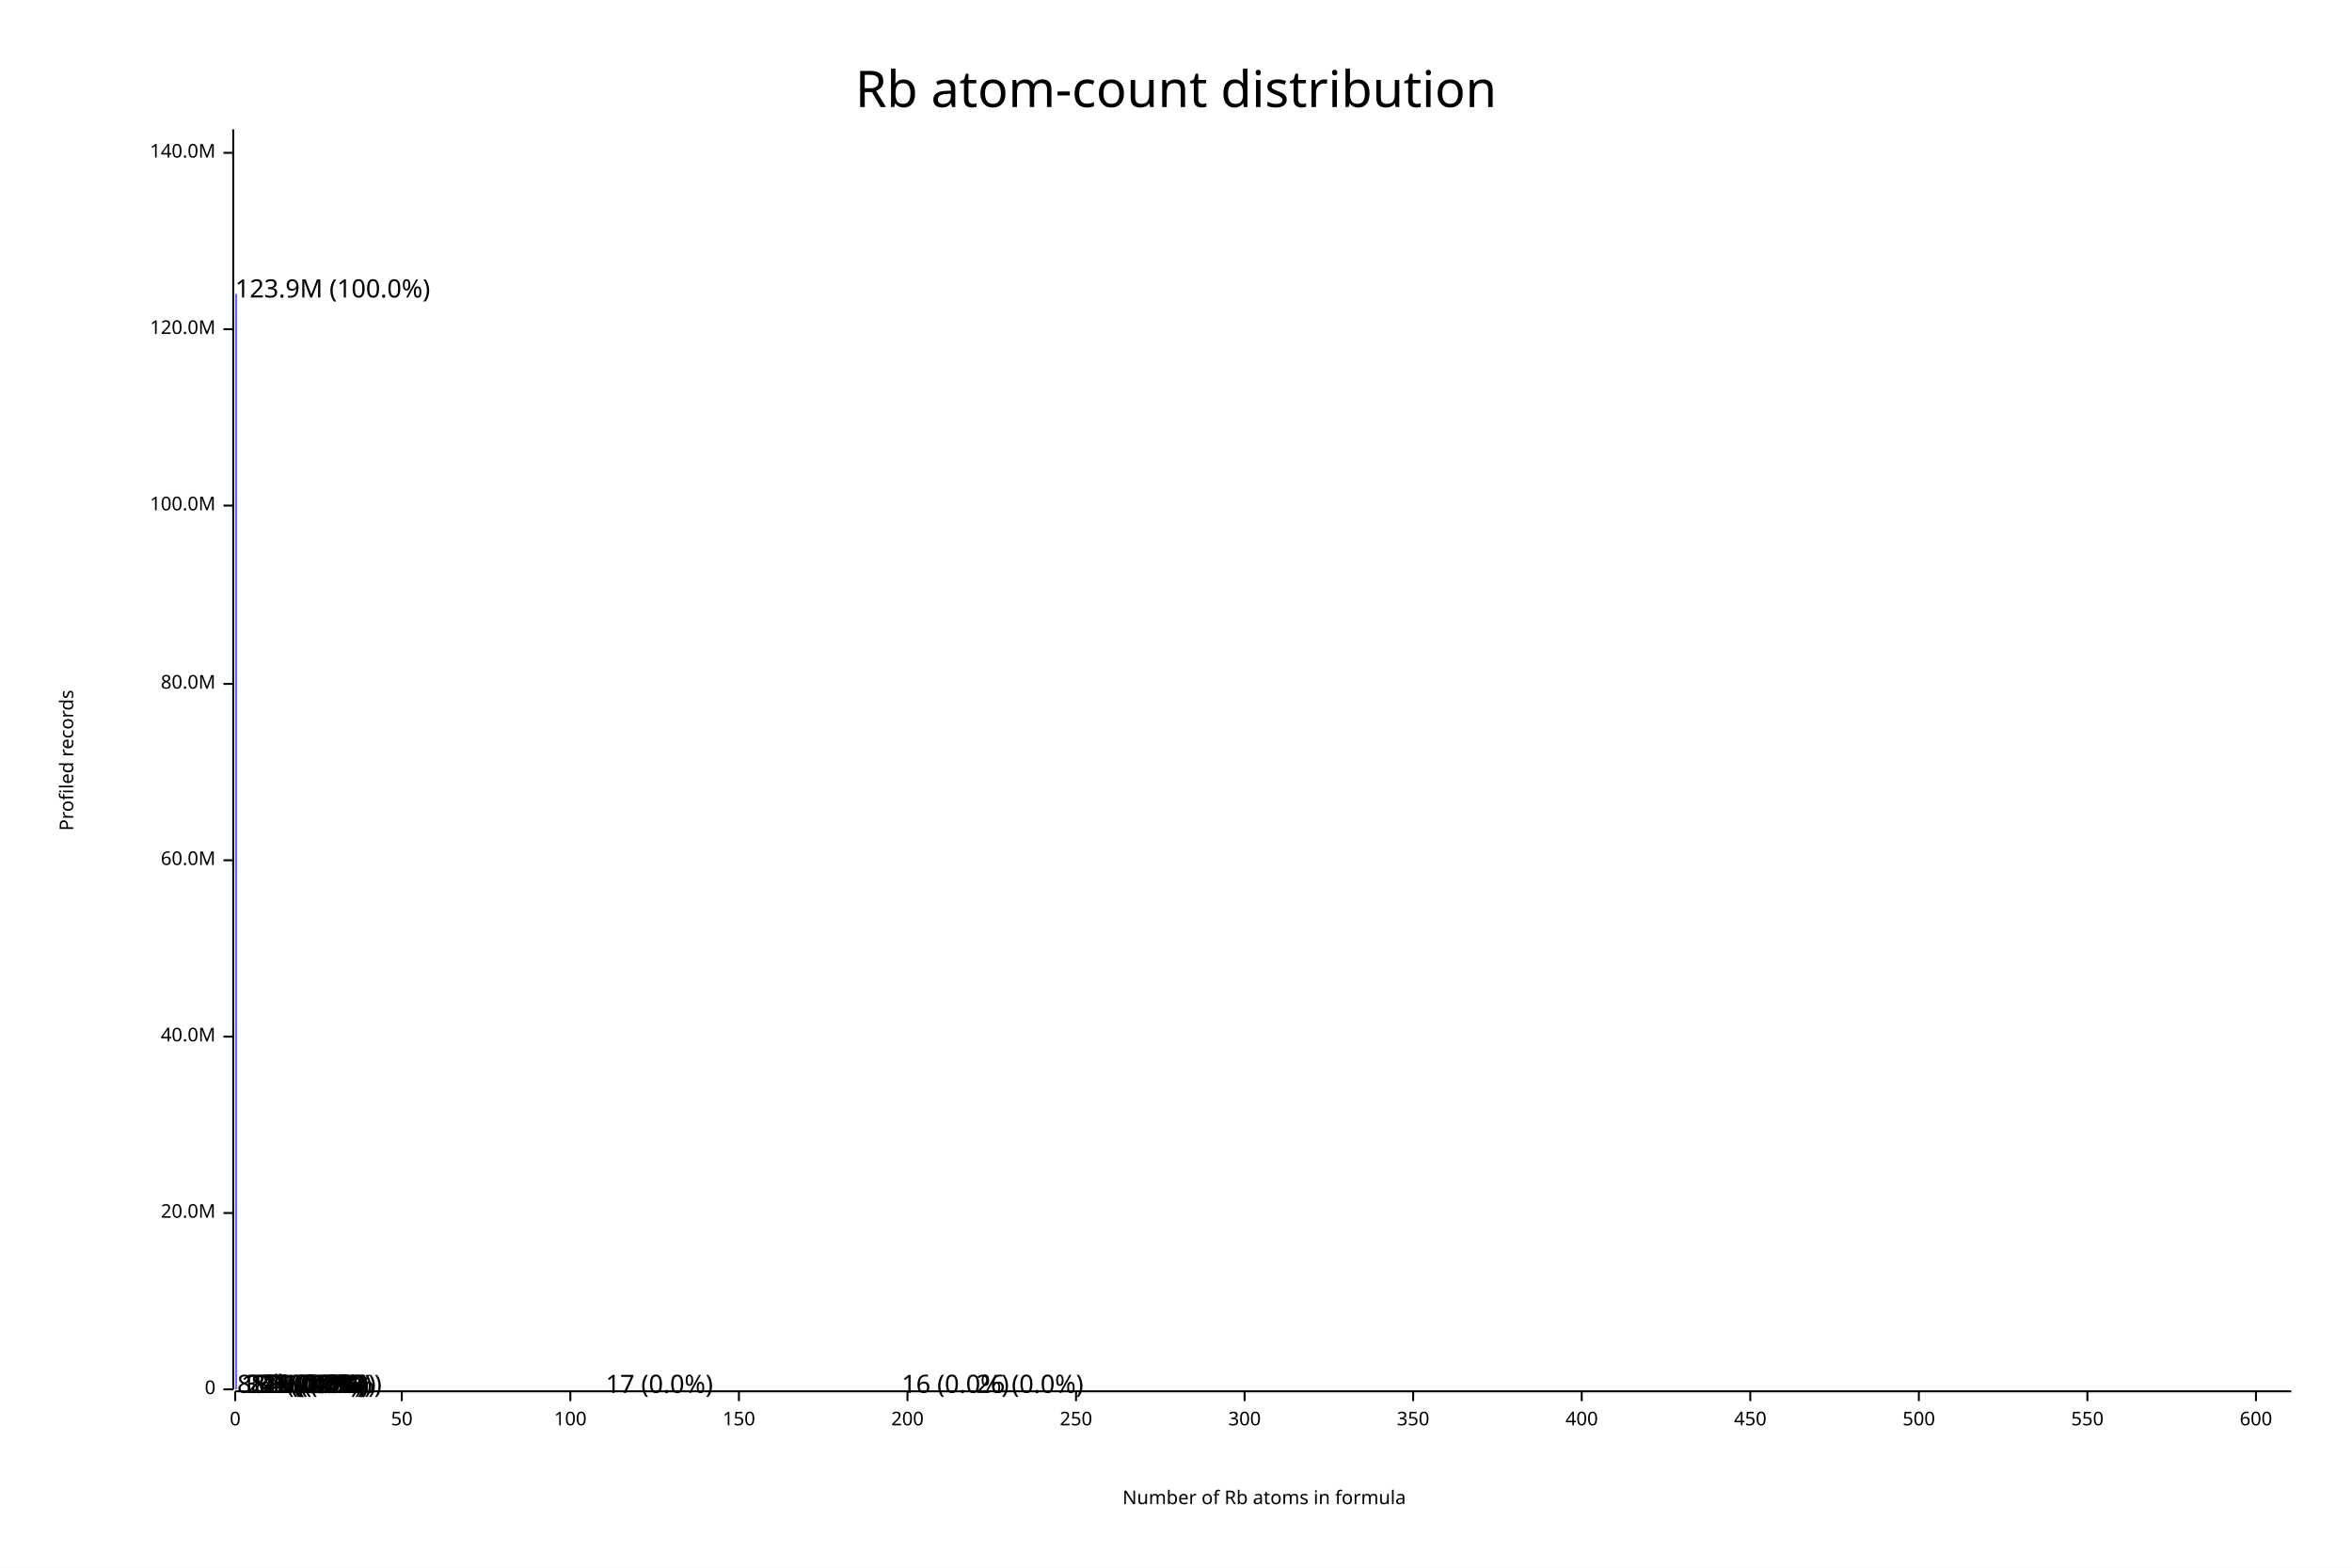
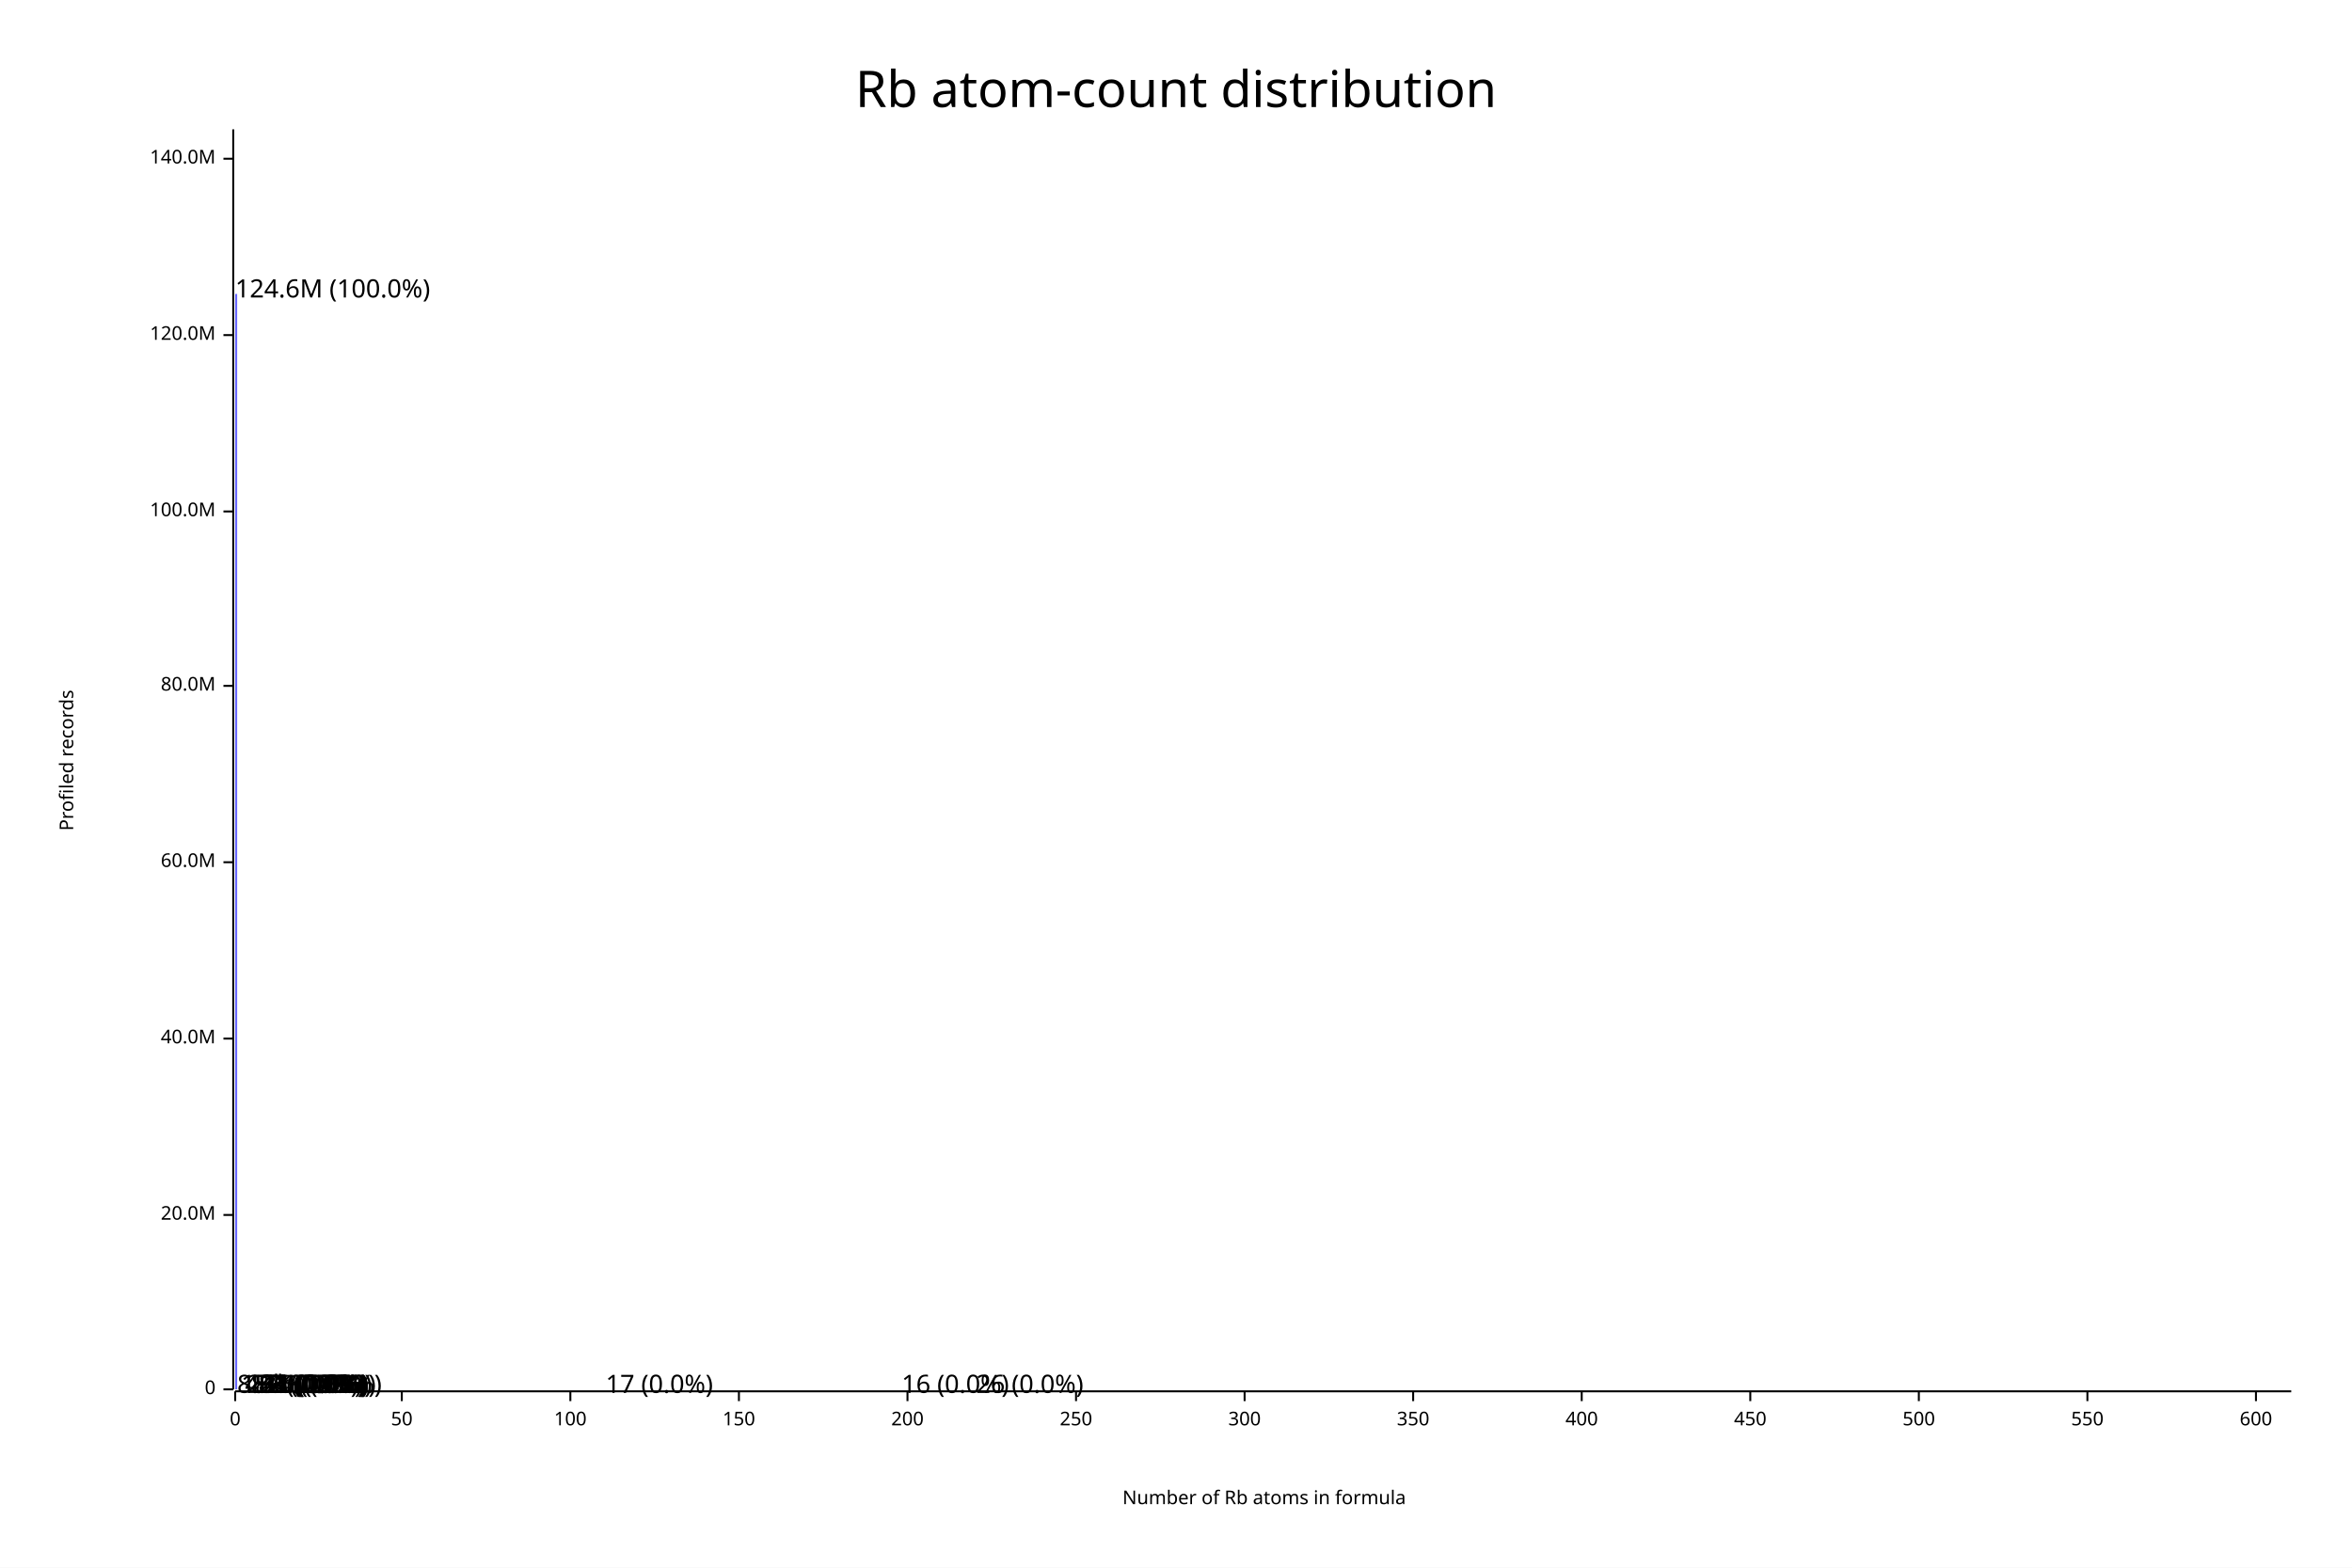
<svg xmlns="http://www.w3.org/2000/svg" width="1200" height="800" viewBox="0 0 1200 800">
  <rect x="0" y="0" width="1200" height="800" opacity="1" fill="#FFFFFF" stroke="none" />
  <text x="600" y="35" dy="0.76em" text-anchor="middle" font-family="sans-serif" font-size="25.806" opacity="1" fill="#000000">
Rb atom-count distribution
</text>
  <text x="30" y="388" dy="0.76em" text-anchor="middle" font-family="sans-serif" font-size="9.677" opacity="1" fill="#000000" transform="rotate(270, 30, 388)">
Profiled records
</text>
  <text x="645" y="770" dy="-0.5ex" text-anchor="middle" font-family="sans-serif" font-size="9.677" opacity="1" fill="#000000">
Number of Rb atoms in formula
</text>
  <polyline fill="none" opacity="1" stroke="#000000" stroke-width="1" points="119,66 119,709 " />
  <text x="110" y="709" dy="0.5ex" text-anchor="end" font-family="sans-serif" font-size="9.677" opacity="1" fill="#000000">
0
</text>
  <polyline fill="none" opacity="1" stroke="#000000" stroke-width="1" points="114,709 119,709 " />
-   <text x="110" y="619" dy="0.5ex" text-anchor="end" font-family="sans-serif" font-size="9.677" opacity="1" fill="#000000">
+   <text x="110" y="620" dy="0.5ex" text-anchor="end" font-family="sans-serif" font-size="9.677" opacity="1" fill="#000000">
20.0M
</text>
-   <polyline fill="none" opacity="1" stroke="#000000" stroke-width="1" points="114,619 119,619 " />
-   <text x="110" y="529" dy="0.5ex" text-anchor="end" font-family="sans-serif" font-size="9.677" opacity="1" fill="#000000">
+   <polyline fill="none" opacity="1" stroke="#000000" stroke-width="1" points="114,620 119,620 " />
+   <text x="110" y="530" dy="0.5ex" text-anchor="end" font-family="sans-serif" font-size="9.677" opacity="1" fill="#000000">
40.0M
</text>
-   <polyline fill="none" opacity="1" stroke="#000000" stroke-width="1" points="114,529 119,529 " />
-   <text x="110" y="439" dy="0.5ex" text-anchor="end" font-family="sans-serif" font-size="9.677" opacity="1" fill="#000000">
+   <polyline fill="none" opacity="1" stroke="#000000" stroke-width="1" points="114,530 119,530 " />
+   <text x="110" y="440" dy="0.5ex" text-anchor="end" font-family="sans-serif" font-size="9.677" opacity="1" fill="#000000">
60.0M
</text>
-   <polyline fill="none" opacity="1" stroke="#000000" stroke-width="1" points="114,439 119,439 " />
-   <text x="110" y="349" dy="0.5ex" text-anchor="end" font-family="sans-serif" font-size="9.677" opacity="1" fill="#000000">
+   <polyline fill="none" opacity="1" stroke="#000000" stroke-width="1" points="114,440 119,440 " />
+   <text x="110" y="350" dy="0.5ex" text-anchor="end" font-family="sans-serif" font-size="9.677" opacity="1" fill="#000000">
80.0M
</text>
-   <polyline fill="none" opacity="1" stroke="#000000" stroke-width="1" points="114,349 119,349 " />
-   <text x="110" y="258" dy="0.5ex" text-anchor="end" font-family="sans-serif" font-size="9.677" opacity="1" fill="#000000">
+   <polyline fill="none" opacity="1" stroke="#000000" stroke-width="1" points="114,350 119,350 " />
+   <text x="110" y="261" dy="0.5ex" text-anchor="end" font-family="sans-serif" font-size="9.677" opacity="1" fill="#000000">
100.0M
</text>
-   <polyline fill="none" opacity="1" stroke="#000000" stroke-width="1" points="114,258 119,258 " />
-   <text x="110" y="168" dy="0.5ex" text-anchor="end" font-family="sans-serif" font-size="9.677" opacity="1" fill="#000000">
+   <polyline fill="none" opacity="1" stroke="#000000" stroke-width="1" points="114,261 119,261 " />
+   <text x="110" y="171" dy="0.5ex" text-anchor="end" font-family="sans-serif" font-size="9.677" opacity="1" fill="#000000">
120.0M
</text>
-   <polyline fill="none" opacity="1" stroke="#000000" stroke-width="1" points="114,168 119,168 " />
-   <text x="110" y="78" dy="0.5ex" text-anchor="end" font-family="sans-serif" font-size="9.677" opacity="1" fill="#000000">
+   <polyline fill="none" opacity="1" stroke="#000000" stroke-width="1" points="114,171 119,171 " />
+   <text x="110" y="81" dy="0.5ex" text-anchor="end" font-family="sans-serif" font-size="9.677" opacity="1" fill="#000000">
140.0M
</text>
-   <polyline fill="none" opacity="1" stroke="#000000" stroke-width="1" points="114,78 119,78 " />
+   <polyline fill="none" opacity="1" stroke="#000000" stroke-width="1" points="114,81 119,81 " />
  <polyline fill="none" opacity="1" stroke="#000000" stroke-width="1" points="120,710 1169,710 " />
  <text x="120" y="720" dy="0.76em" text-anchor="middle" font-family="sans-serif" font-size="9.677" opacity="1" fill="#000000">
0
</text>
  <polyline fill="none" opacity="1" stroke="#000000" stroke-width="1" points="120,710 120,715 " />
  <text x="205" y="720" dy="0.76em" text-anchor="middle" font-family="sans-serif" font-size="9.677" opacity="1" fill="#000000">
50
</text>
  <polyline fill="none" opacity="1" stroke="#000000" stroke-width="1" points="205,710 205,715 " />
  <text x="291" y="720" dy="0.76em" text-anchor="middle" font-family="sans-serif" font-size="9.677" opacity="1" fill="#000000">
100
</text>
  <polyline fill="none" opacity="1" stroke="#000000" stroke-width="1" points="291,710 291,715 " />
  <text x="377" y="720" dy="0.76em" text-anchor="middle" font-family="sans-serif" font-size="9.677" opacity="1" fill="#000000">
150
</text>
  <polyline fill="none" opacity="1" stroke="#000000" stroke-width="1" points="377,710 377,715 " />
  <text x="463" y="720" dy="0.76em" text-anchor="middle" font-family="sans-serif" font-size="9.677" opacity="1" fill="#000000">
200
</text>
  <polyline fill="none" opacity="1" stroke="#000000" stroke-width="1" points="463,710 463,715 " />
  <text x="549" y="720" dy="0.76em" text-anchor="middle" font-family="sans-serif" font-size="9.677" opacity="1" fill="#000000">
250
</text>
  <polyline fill="none" opacity="1" stroke="#000000" stroke-width="1" points="549,710 549,715 " />
  <text x="635" y="720" dy="0.76em" text-anchor="middle" font-family="sans-serif" font-size="9.677" opacity="1" fill="#000000">
300
</text>
  <polyline fill="none" opacity="1" stroke="#000000" stroke-width="1" points="635,710 635,715 " />
  <text x="721" y="720" dy="0.76em" text-anchor="middle" font-family="sans-serif" font-size="9.677" opacity="1" fill="#000000">
350
</text>
  <polyline fill="none" opacity="1" stroke="#000000" stroke-width="1" points="721,710 721,715 " />
  <text x="807" y="720" dy="0.76em" text-anchor="middle" font-family="sans-serif" font-size="9.677" opacity="1" fill="#000000">
400
</text>
  <polyline fill="none" opacity="1" stroke="#000000" stroke-width="1" points="807,710 807,715 " />
  <text x="893" y="720" dy="0.76em" text-anchor="middle" font-family="sans-serif" font-size="9.677" opacity="1" fill="#000000">
450
</text>
  <polyline fill="none" opacity="1" stroke="#000000" stroke-width="1" points="893,710 893,715 " />
  <text x="979" y="720" dy="0.76em" text-anchor="middle" font-family="sans-serif" font-size="9.677" opacity="1" fill="#000000">
500
</text>
  <polyline fill="none" opacity="1" stroke="#000000" stroke-width="1" points="979,710 979,715 " />
  <text x="1065" y="720" dy="0.76em" text-anchor="middle" font-family="sans-serif" font-size="9.677" opacity="1" fill="#000000">
550
</text>
  <polyline fill="none" opacity="1" stroke="#000000" stroke-width="1" points="1065,710 1065,715 " />
  <text x="1151" y="720" dy="0.76em" text-anchor="middle" font-family="sans-serif" font-size="9.677" opacity="1" fill="#000000">
600
</text>
  <polyline fill="none" opacity="1" stroke="#000000" stroke-width="1" points="1151,710 1151,715 " />
  <rect x="120" y="150" width="1" height="559" opacity="0.6" fill="#0000FF" stroke="none" />
  <rect x="121" y="709" width="2" height="0" opacity="0.6" fill="#0000FF" stroke="none" />
  <rect x="123" y="709" width="2" height="0" opacity="0.6" fill="#0000FF" stroke="none" />
  <rect x="125" y="709" width="1" height="0" opacity="0.6" fill="#0000FF" stroke="none" />
  <rect x="126" y="709" width="2" height="0" opacity="0.6" fill="#0000FF" stroke="none" />
  <rect x="128" y="709" width="2" height="0" opacity="0.6" fill="#0000FF" stroke="none" />
  <rect x="130" y="709" width="2" height="0" opacity="0.6" fill="#0000FF" stroke="none" />
  <rect x="132" y="709" width="1" height="0" opacity="0.6" fill="#0000FF" stroke="none" />
  <rect x="133" y="709" width="2" height="0" opacity="0.6" fill="#0000FF" stroke="none" />
  <rect x="135" y="709" width="2" height="0" opacity="0.6" fill="#0000FF" stroke="none" />
  <rect x="137" y="709" width="1" height="0" opacity="0.6" fill="#0000FF" stroke="none" />
  <rect x="138" y="709" width="2" height="0" opacity="0.6" fill="#0000FF" stroke="none" />
  <rect x="140" y="709" width="2" height="0" opacity="0.6" fill="#0000FF" stroke="none" />
  <rect x="142" y="709" width="2" height="0" opacity="0.6" fill="#0000FF" stroke="none" />
  <rect x="144" y="709" width="1" height="0" opacity="0.6" fill="#0000FF" stroke="none" />
  <rect x="145" y="709" width="2" height="0" opacity="0.6" fill="#0000FF" stroke="none" />
  <rect x="147" y="709" width="2" height="0" opacity="0.6" fill="#0000FF" stroke="none" />
  <rect x="150" y="709" width="2" height="0" opacity="0.6" fill="#0000FF" stroke="none" />
  <rect x="152" y="709" width="2" height="0" opacity="0.6" fill="#0000FF" stroke="none" />
  <rect x="154" y="709" width="2" height="0" opacity="0.6" fill="#0000FF" stroke="none" />
  <rect x="156" y="709" width="1" height="0" opacity="0.6" fill="#0000FF" stroke="none" />
  <rect x="157" y="709" width="2" height="0" opacity="0.6" fill="#0000FF" stroke="none" />
  <rect x="161" y="709" width="1" height="0" opacity="0.6" fill="#0000FF" stroke="none" />
  <rect x="164" y="709" width="2" height="0" opacity="0.6" fill="#0000FF" stroke="none" />
  <rect x="166" y="709" width="2" height="0" opacity="0.6" fill="#0000FF" stroke="none" />
  <rect x="168" y="709" width="1" height="0" opacity="0.6" fill="#0000FF" stroke="none" />
  <rect x="169" y="709" width="2" height="0" opacity="0.6" fill="#0000FF" stroke="none" />
  <rect x="171" y="709" width="2" height="0" opacity="0.6" fill="#0000FF" stroke="none" />
  <rect x="176" y="709" width="2" height="0" opacity="0.6" fill="#0000FF" stroke="none" />
  <rect x="178" y="709" width="2" height="0" opacity="0.6" fill="#0000FF" stroke="none" />
  <rect x="181" y="709" width="2" height="0" opacity="0.6" fill="#0000FF" stroke="none" />
  <rect x="183" y="709" width="2" height="0" opacity="0.6" fill="#0000FF" stroke="none" />
  <rect x="185" y="709" width="2" height="0" opacity="0.6" fill="#0000FF" stroke="none" />
  <rect x="190" y="709" width="2" height="0" opacity="0.6" fill="#0000FF" stroke="none" />
  <rect x="192" y="709" width="1" height="0" opacity="0.6" fill="#0000FF" stroke="none" />
  <rect x="193" y="709" width="2" height="0" opacity="0.6" fill="#0000FF" stroke="none" />
  <rect x="195" y="709" width="2" height="0" opacity="0.6" fill="#0000FF" stroke="none" />
  <rect x="211" y="709" width="1" height="0" opacity="0.6" fill="#0000FF" stroke="none" />
  <rect x="216" y="709" width="2" height="0" opacity="0.6" fill="#0000FF" stroke="none" />
  <rect x="228" y="709" width="2" height="0" opacity="0.6" fill="#0000FF" stroke="none" />
  <rect x="238" y="709" width="2" height="0" opacity="0.6" fill="#0000FF" stroke="none" />
  <rect x="243" y="709" width="2" height="0" opacity="0.6" fill="#0000FF" stroke="none" />
  <rect x="261" y="709" width="1" height="0" opacity="0.6" fill="#0000FF" stroke="none" />
  <rect x="264" y="709" width="2" height="0" opacity="0.6" fill="#0000FF" stroke="none" />
  <rect x="271" y="709" width="2" height="0" opacity="0.6" fill="#0000FF" stroke="none" />
  <rect x="278" y="709" width="1" height="0" opacity="0.6" fill="#0000FF" stroke="none" />
  <rect x="290" y="709" width="1" height="0" opacity="0.6" fill="#0000FF" stroke="none" />
  <rect x="291" y="709" width="2" height="0" opacity="0.6" fill="#0000FF" stroke="none" />
  <rect x="309" y="709" width="1" height="0" opacity="0.6" fill="#0000FF" stroke="none" />
  <rect x="328" y="709" width="1" height="0" opacity="0.6" fill="#0000FF" stroke="none" />
  <rect x="336" y="709" width="2" height="0" opacity="0.6" fill="#0000FF" stroke="none" />
  <rect x="346" y="709" width="2" height="0" opacity="0.6" fill="#0000FF" stroke="none" />
  <rect x="362" y="709" width="2" height="0" opacity="0.6" fill="#0000FF" stroke="none" />
  <rect x="384" y="709" width="2" height="0" opacity="0.6" fill="#0000FF" stroke="none" />
  <rect x="408" y="709" width="2" height="0" opacity="0.6" fill="#0000FF" stroke="none" />
  <rect x="422" y="709" width="2" height="0" opacity="0.6" fill="#0000FF" stroke="none" />
  <rect x="453" y="709" width="2" height="0" opacity="0.6" fill="#0000FF" stroke="none" />
  <rect x="460" y="709" width="2" height="0" opacity="0.6" fill="#0000FF" stroke="none" />
  <rect x="498" y="709" width="2" height="0" opacity="0.6" fill="#0000FF" stroke="none" />
  <rect x="503" y="709" width="2" height="0" opacity="0.6" fill="#0000FF" stroke="none" />
  <rect x="572" y="709" width="1" height="0" opacity="0.6" fill="#0000FF" stroke="none" />
  <rect x="594" y="709" width="2" height="0" opacity="0.6" fill="#0000FF" stroke="none" />
  <rect x="646" y="709" width="1" height="0" opacity="0.6" fill="#0000FF" stroke="none" />
  <rect x="647" y="709" width="2" height="0" opacity="0.6" fill="#0000FF" stroke="none" />
  <rect x="680" y="709" width="2" height="0" opacity="0.6" fill="#0000FF" stroke="none" />
  <rect x="682" y="709" width="2" height="0" opacity="0.6" fill="#0000FF" stroke="none" />
  <rect x="715" y="709" width="1" height="0" opacity="0.6" fill="#0000FF" stroke="none" />
  <rect x="716" y="709" width="2" height="0" opacity="0.6" fill="#0000FF" stroke="none" />
  <rect x="751" y="709" width="1" height="0" opacity="0.6" fill="#0000FF" stroke="none" />
  <rect x="854" y="709" width="2" height="0" opacity="0.6" fill="#0000FF" stroke="none" />
  <rect x="886" y="709" width="2" height="0" opacity="0.6" fill="#0000FF" stroke="none" />
  <rect x="919" y="709" width="2" height="0" opacity="0.6" fill="#0000FF" stroke="none" />
  <rect x="954" y="709" width="1" height="0" opacity="0.6" fill="#0000FF" stroke="none" />
  <rect x="988" y="709" width="2" height="0" opacity="0.6" fill="#0000FF" stroke="none" />
  <rect x="990" y="709" width="1" height="0" opacity="0.6" fill="#0000FF" stroke="none" />
  <rect x="1167" y="709" width="2" height="0" opacity="0.6" fill="#0000FF" stroke="none" />
  <text x="120" y="142" dy="0.76em" text-anchor="start" font-family="sans-serif" font-size="12.903" opacity="1" fill="#000000">
- 123.9M (100.0%)
+ 124.6M (100.0%)
</text>
  <text x="121" y="701" dy="0.76em" text-anchor="start" font-family="sans-serif" font-size="12.903" opacity="1" fill="#000000">
- 8.6k (0.0%)
+ 8.8k (0.0%)
</text>
  <text x="123" y="701" dy="0.76em" text-anchor="start" font-family="sans-serif" font-size="12.903" opacity="1" fill="#000000">
- 1.2k (0.0%)
+ 1.3k (0.0%)
</text>
  <text x="125" y="701" dy="0.76em" text-anchor="start" font-family="sans-serif" font-size="12.903" opacity="1" fill="#000000">
- 377 (0.0%)
+ 402 (0.0%)
</text>
  <text x="126" y="701" dy="0.76em" text-anchor="start" font-family="sans-serif" font-size="12.903" opacity="1" fill="#000000">
- 215 (0.0%)
+ 221 (0.0%)
</text>
  <text x="128" y="701" dy="0.76em" text-anchor="start" font-family="sans-serif" font-size="12.903" opacity="1" fill="#000000">
82 (0.0%)
</text>
  <text x="130" y="701" dy="0.76em" text-anchor="start" font-family="sans-serif" font-size="12.903" opacity="1" fill="#000000">
83 (0.0%)
</text>
  <text x="132" y="701" dy="0.76em" text-anchor="start" font-family="sans-serif" font-size="12.903" opacity="1" fill="#000000">
26 (0.0%)
</text>
  <text x="133" y="701" dy="0.76em" text-anchor="start" font-family="sans-serif" font-size="12.903" opacity="1" fill="#000000">
44 (0.0%)
</text>
  <text x="135" y="701" dy="0.76em" text-anchor="start" font-family="sans-serif" font-size="12.903" opacity="1" fill="#000000">
15 (0.0%)
</text>
  <text x="137" y="701" dy="0.76em" text-anchor="start" font-family="sans-serif" font-size="12.903" opacity="1" fill="#000000">
21 (0.0%)
</text>
  <text x="140" y="701" dy="0.76em" text-anchor="start" font-family="sans-serif" font-size="12.903" opacity="1" fill="#000000">
18 (0.0%)
</text>
  <text x="309" y="701" dy="0.76em" text-anchor="start" font-family="sans-serif" font-size="12.903" opacity="1" fill="#000000">
17 (0.0%)
</text>
  <text x="460" y="701" dy="0.76em" text-anchor="start" font-family="sans-serif" font-size="12.903" opacity="1" fill="#000000">
16 (0.0%)
</text>
  <text x="498" y="701" dy="0.76em" text-anchor="start" font-family="sans-serif" font-size="12.903" opacity="1" fill="#000000">
26 (0.0%)
</text>
</svg>
